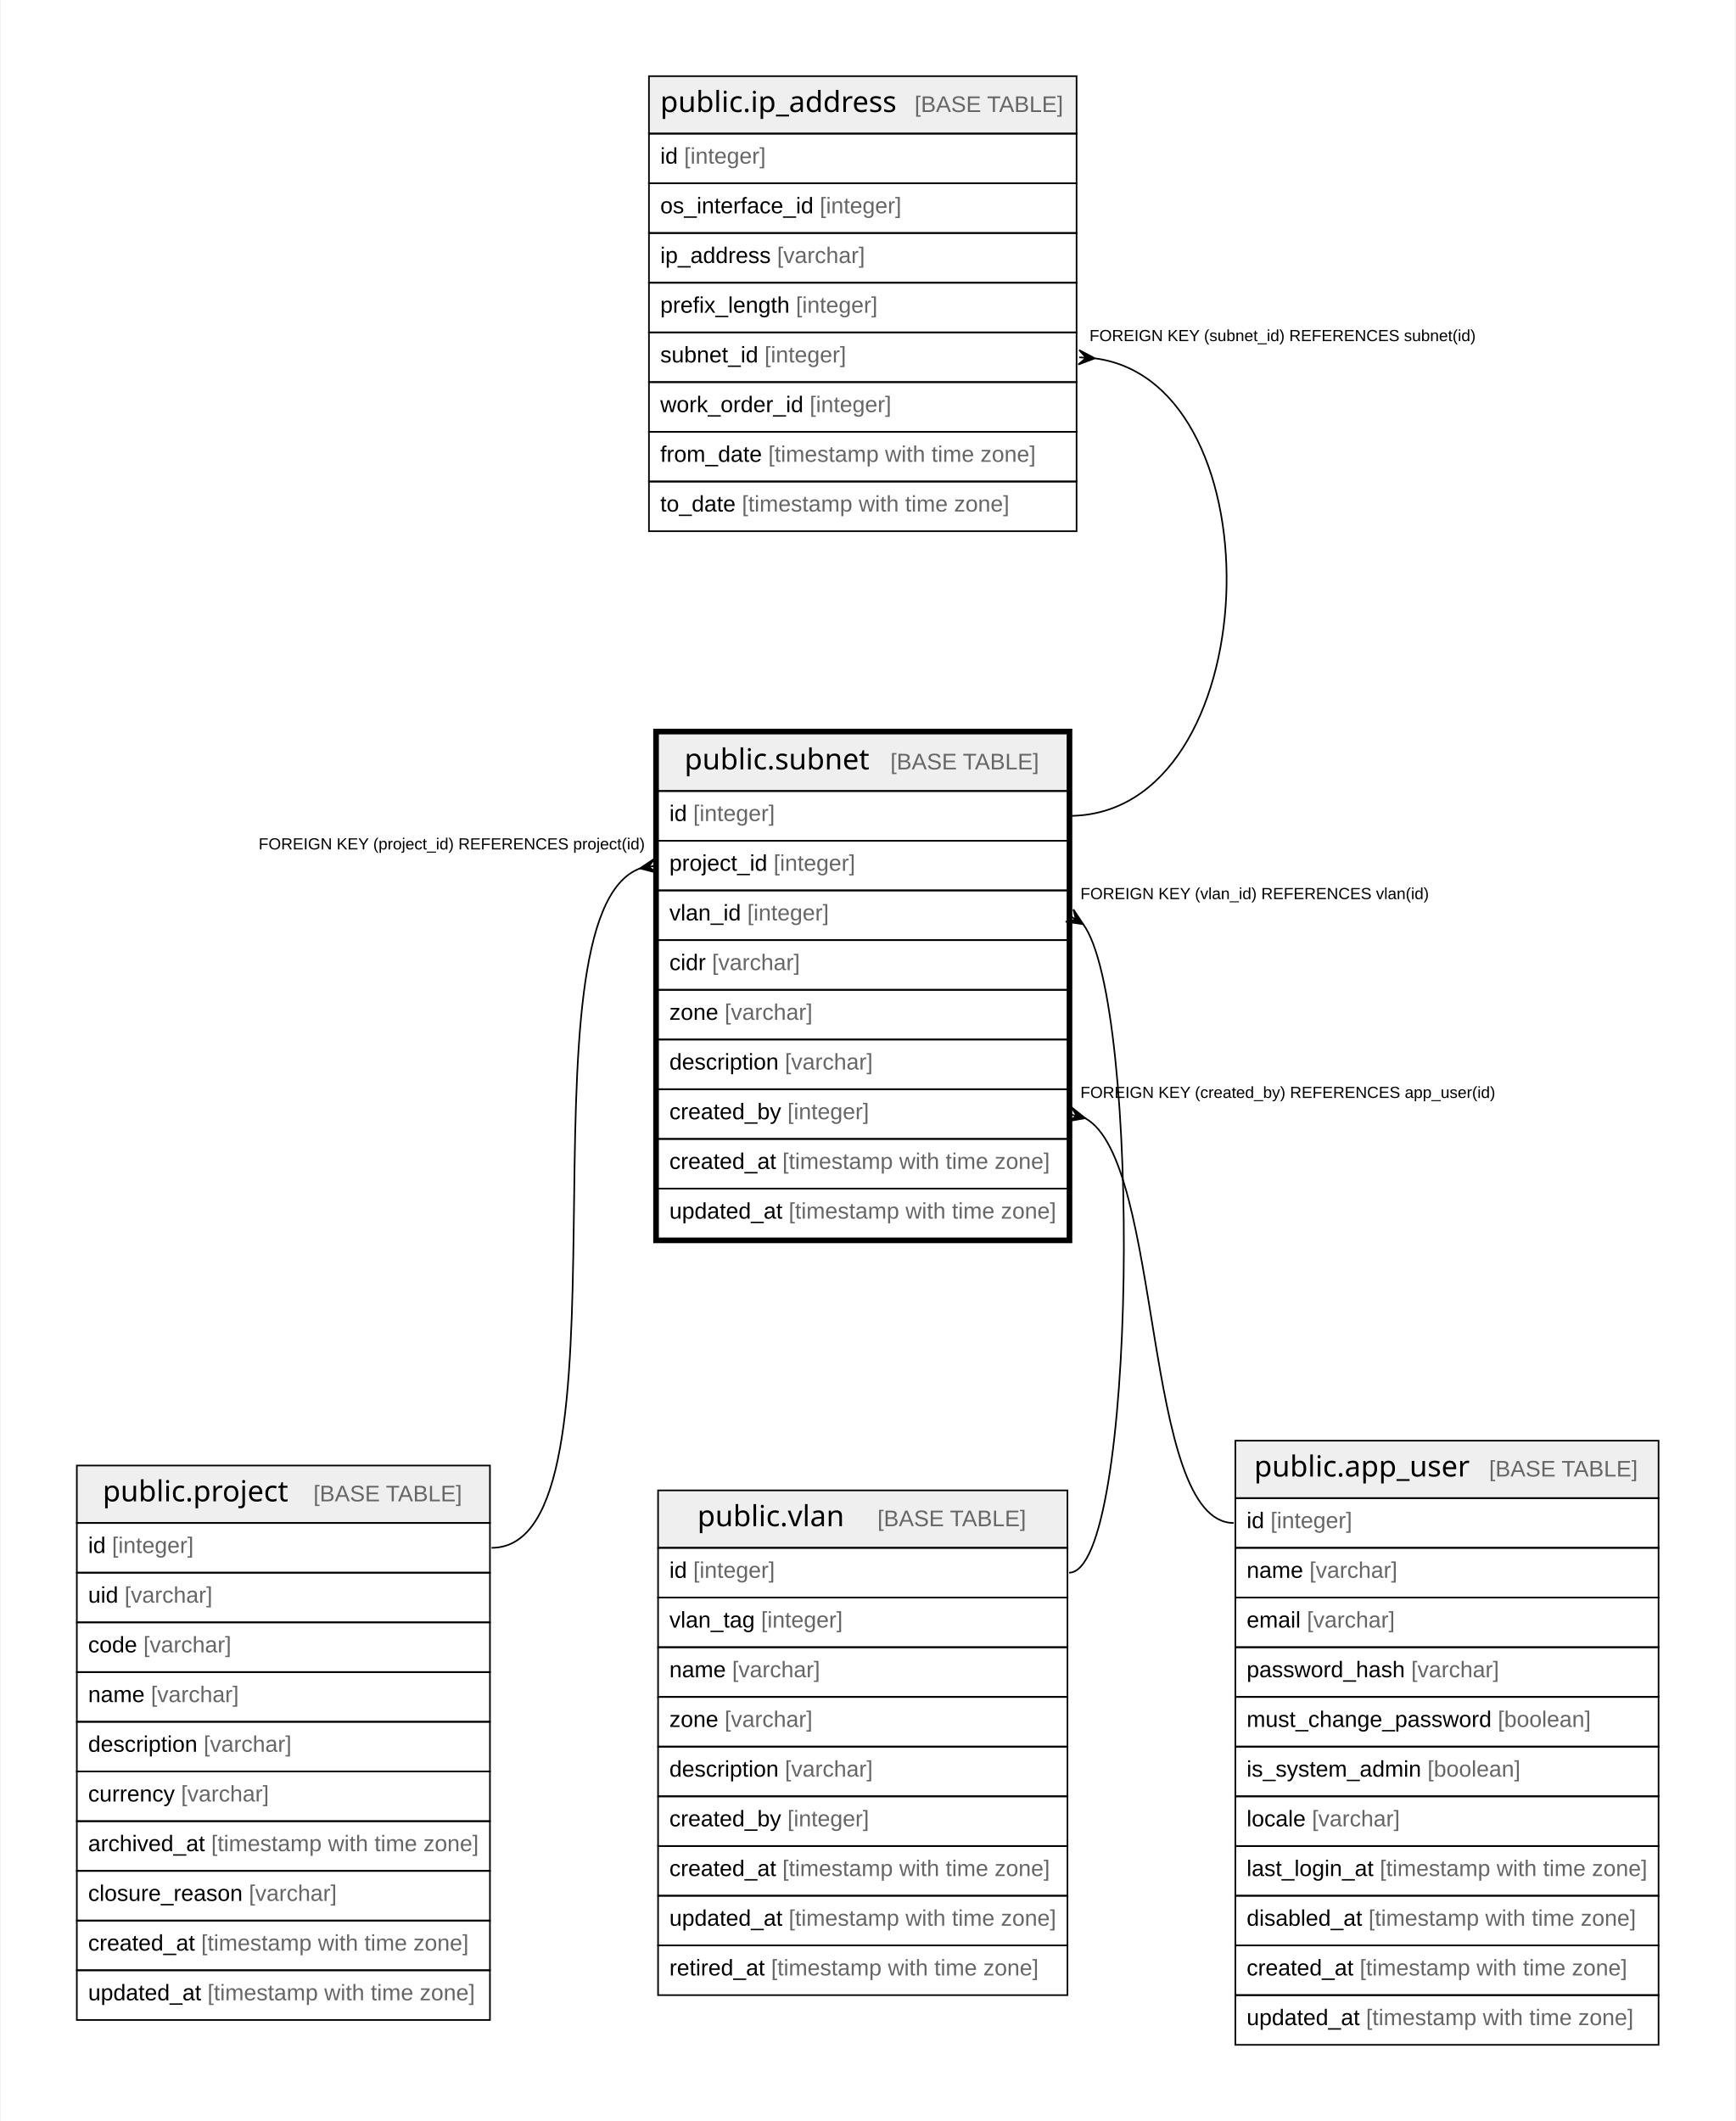
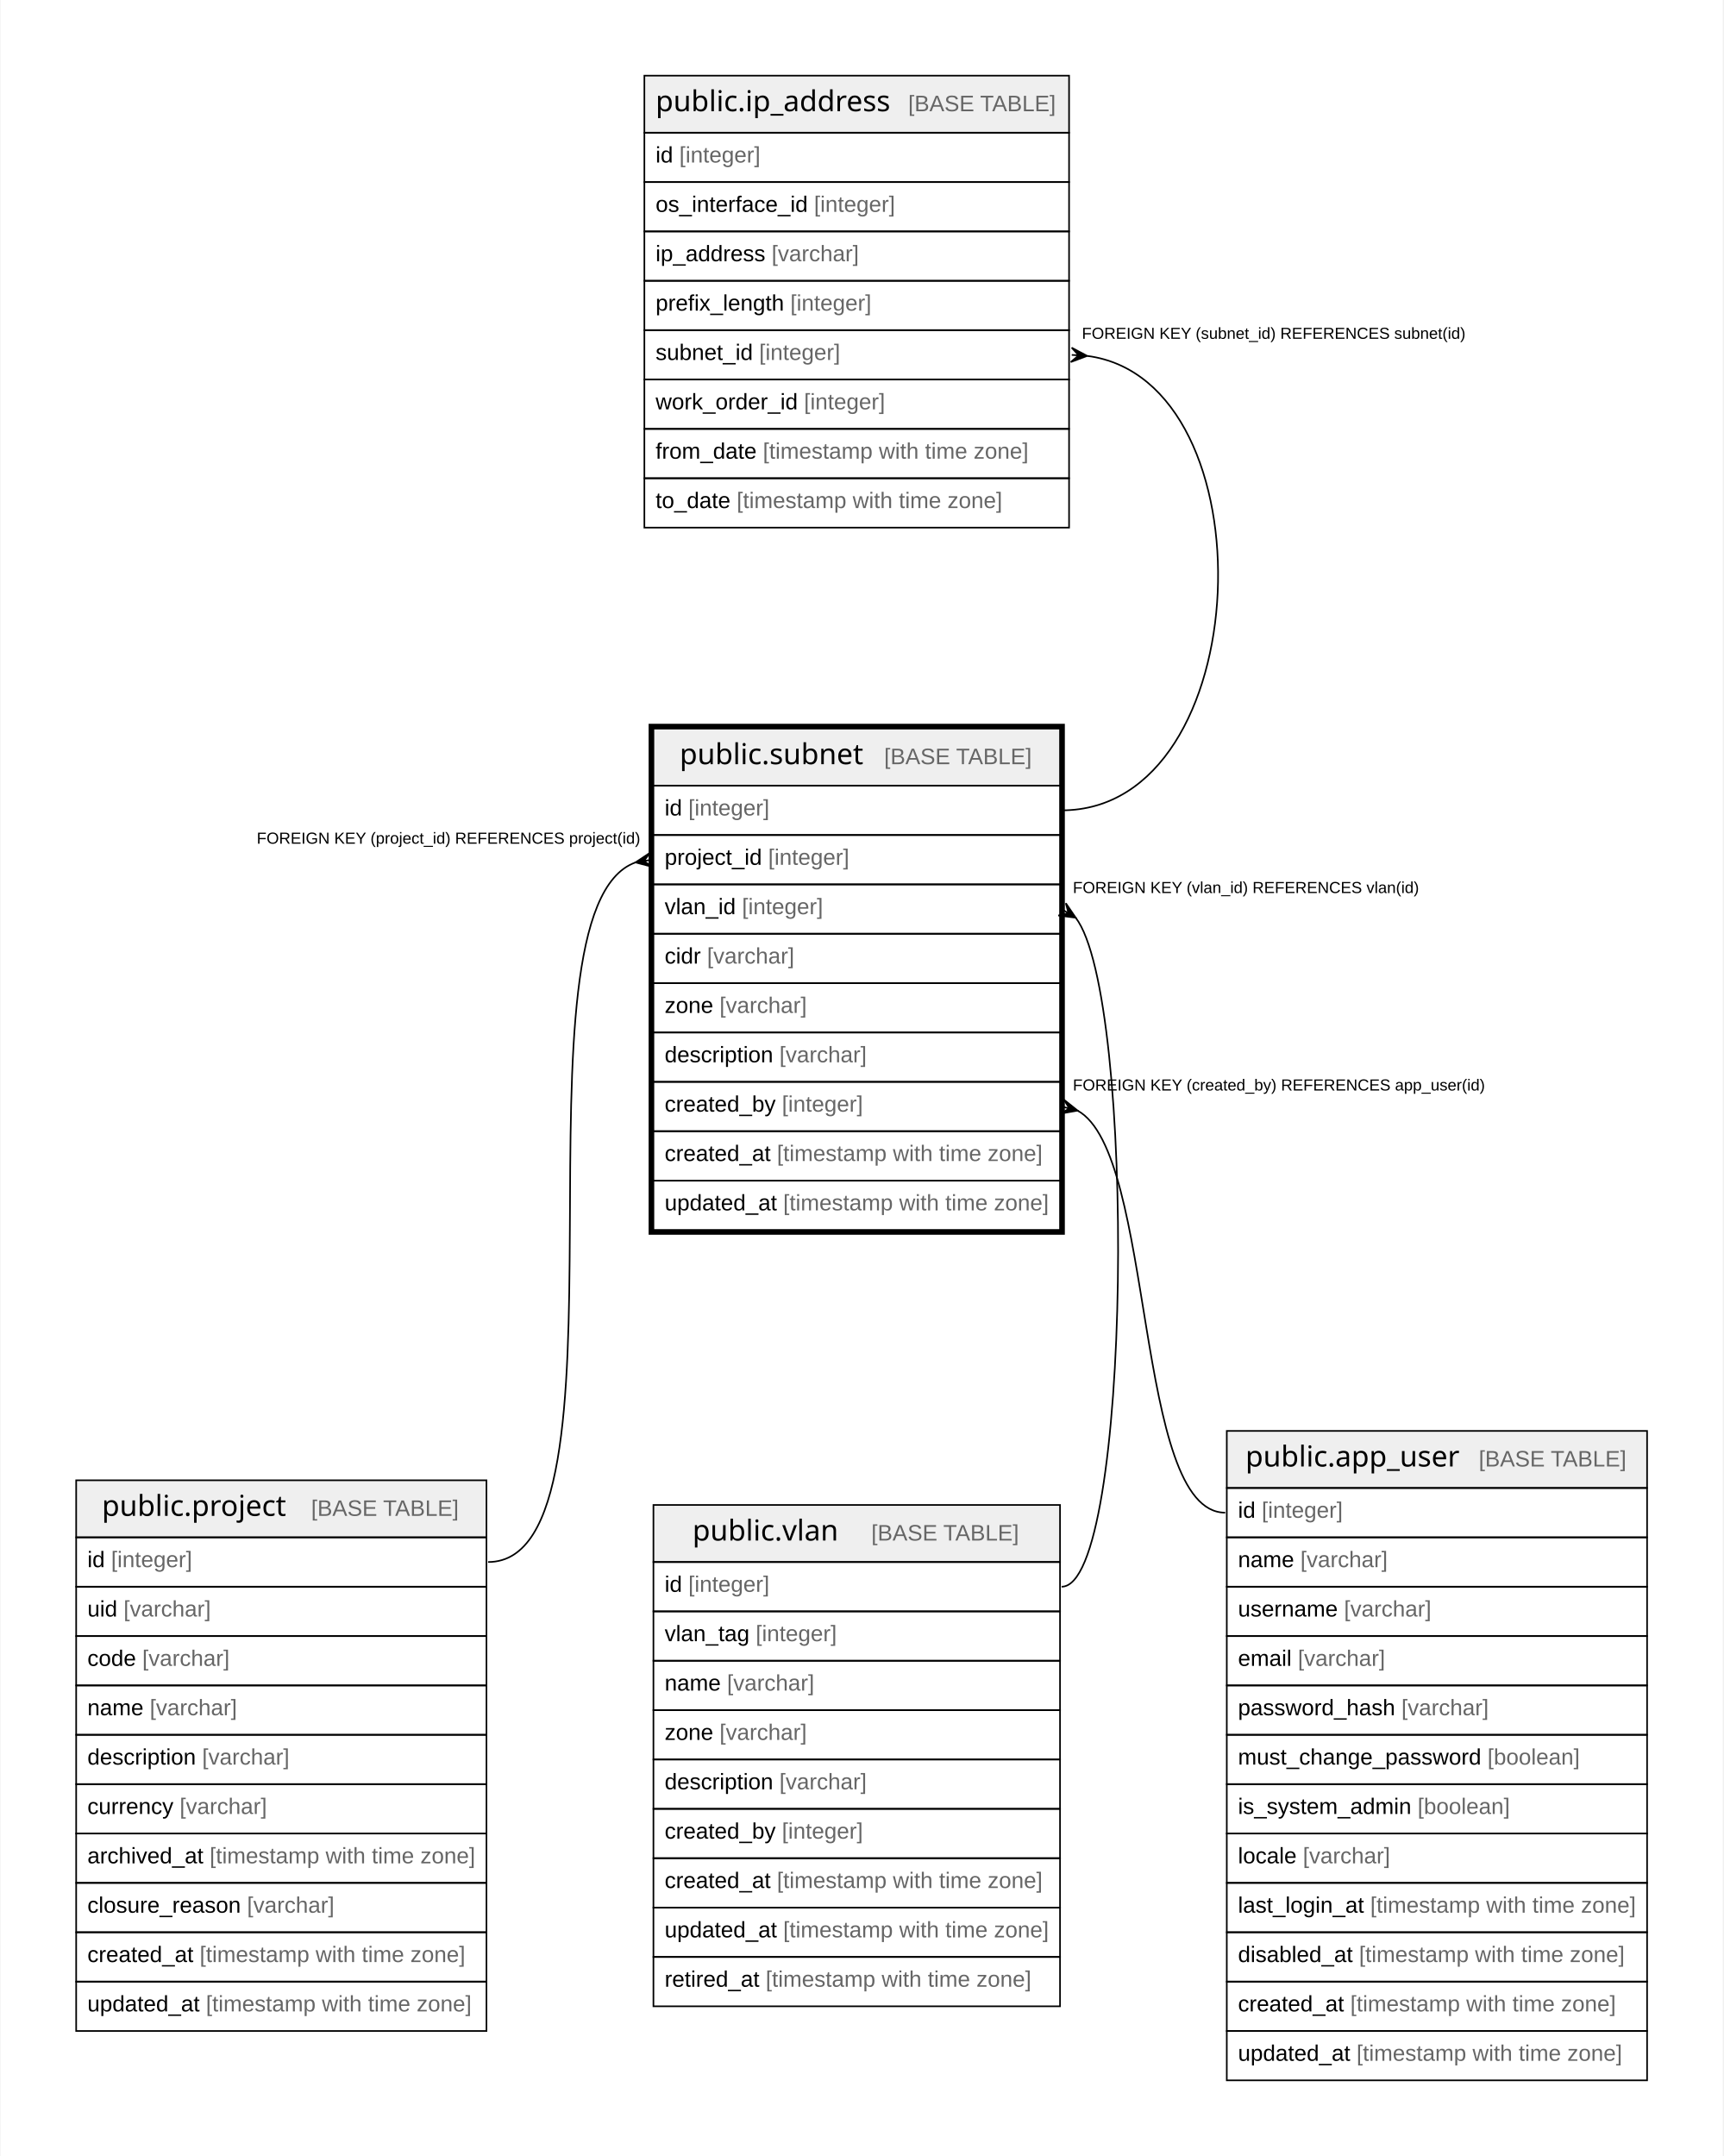
- <svg xmlns="http://www.w3.org/2000/svg" width="1075pt" height="1314pt" viewBox="0.00 0.00 1074.51 1314.40">
-   <g id="graph0" class="graph" transform="scale(1 1) rotate(0) translate(4 1310.4)">
-     <polygon fill="white" stroke="none" points="-4,4 -4,-1310.4 1070.51,-1310.4 1070.51,4 -4,4" />
+ <svg xmlns="http://www.w3.org/2000/svg" width="1075pt" height="1345pt" viewBox="0.00 0.00 1074.51 1345.20">
+   <g id="graph0" class="graph" transform="scale(1 1) rotate(0) translate(4 1341.2)">
+     <polygon fill="white" stroke="none" points="-4,4 -4,-1341.2 1070.51,-1341.2 1070.51,4 -4,4" />
    <g id="node1" class="node">
-       <polygon fill="#efefef" stroke="none" points="403.36,-820.2 403.36,-855.8 657.04,-855.8 657.04,-820.2 403.36,-820.2" />
-       <polygon fill="none" stroke="black" points="403.36,-820.2 403.36,-855.8 657.04,-855.8 657.04,-820.2 403.36,-820.2" />
-       <text text-anchor="start" x="419.71" y="-833.6" font-family="Arial Bold" font-size="18.00">public.subnet</text>
-       <text text-anchor="start" x="516.19" y="-833.6" font-family="Arial" font-size="14.00">    </text>
-       <text text-anchor="start" x="547.31" y="-833.6" font-family="Arial" font-size="14.00" fill="#666666">[BASE TABLE]</text>
+       <polygon fill="#efefef" stroke="none" points="403.36,-851 403.36,-886.6 657.04,-886.6 657.04,-851 403.36,-851" />
+       <polygon fill="none" stroke="black" points="403.36,-851 403.36,-886.6 657.04,-886.6 657.04,-851 403.36,-851" />
+       <text text-anchor="start" x="419.71" y="-864.4" font-family="Arial Bold" font-size="18.00">public.subnet</text>
+       <text text-anchor="start" x="516.19" y="-864.4" font-family="Arial" font-size="14.00">    </text>
+       <text text-anchor="start" x="547.31" y="-864.4" font-family="Arial" font-size="14.00" fill="#666666">[BASE TABLE]</text>
+       <polygon fill="none" stroke="black" points="403.36,-820.2 403.36,-851 657.04,-851 657.04,-820.2 403.36,-820.2" />
+       <text text-anchor="start" x="410.36" y="-832.4" font-family="Arial" font-size="14.00">id </text>
+       <text text-anchor="start" x="425.14" y="-832.4" font-family="Arial" font-size="14.00" fill="#666666">[integer]</text>
      <polygon fill="none" stroke="black" points="403.36,-789.4 403.36,-820.2 657.04,-820.2 657.04,-789.4 403.36,-789.4" />
-       <text text-anchor="start" x="410.36" y="-801.6" font-family="Arial" font-size="14.00">id </text>
-       <text text-anchor="start" x="425.14" y="-801.6" font-family="Arial" font-size="14.00" fill="#666666">[integer]</text>
+       <text text-anchor="start" x="410.36" y="-801.6" font-family="Arial" font-size="14.00">project_id </text>
+       <text text-anchor="start" x="474.95" y="-801.6" font-family="Arial" font-size="14.00" fill="#666666">[integer]</text>
      <polygon fill="none" stroke="black" points="403.36,-758.6 403.36,-789.4 657.04,-789.4 657.04,-758.6 403.36,-758.6" />
-       <text text-anchor="start" x="410.36" y="-770.8" font-family="Arial" font-size="14.00">project_id </text>
-       <text text-anchor="start" x="474.95" y="-770.8" font-family="Arial" font-size="14.00" fill="#666666">[integer]</text>
+       <text text-anchor="start" x="410.36" y="-770.8" font-family="Arial" font-size="14.00">vlan_id </text>
+       <text text-anchor="start" x="458.61" y="-770.8" font-family="Arial" font-size="14.00" fill="#666666">[integer]</text>
      <polygon fill="none" stroke="black" points="403.36,-727.8 403.36,-758.6 657.04,-758.6 657.04,-727.8 403.36,-727.8" />
-       <text text-anchor="start" x="410.36" y="-740" font-family="Arial" font-size="14.00">vlan_id </text>
-       <text text-anchor="start" x="458.61" y="-740" font-family="Arial" font-size="14.00" fill="#666666">[integer]</text>
+       <text text-anchor="start" x="410.36" y="-740" font-family="Arial" font-size="14.00">cidr </text>
+       <text text-anchor="start" x="436.8" y="-740" font-family="Arial" font-size="14.00" fill="#666666">[varchar]</text>
      <polygon fill="none" stroke="black" points="403.36,-697 403.36,-727.8 657.04,-727.8 657.04,-697 403.36,-697" />
-       <text text-anchor="start" x="410.36" y="-709.2" font-family="Arial" font-size="14.00">cidr </text>
-       <text text-anchor="start" x="436.8" y="-709.2" font-family="Arial" font-size="14.00" fill="#666666">[varchar]</text>
+       <text text-anchor="start" x="410.36" y="-709.2" font-family="Arial" font-size="14.00">zone </text>
+       <text text-anchor="start" x="444.6" y="-709.2" font-family="Arial" font-size="14.00" fill="#666666">[varchar]</text>
      <polygon fill="none" stroke="black" points="403.36,-666.2 403.36,-697 657.04,-697 657.04,-666.2 403.36,-666.2" />
-       <text text-anchor="start" x="410.36" y="-678.4" font-family="Arial" font-size="14.00">zone </text>
-       <text text-anchor="start" x="444.6" y="-678.4" font-family="Arial" font-size="14.00" fill="#666666">[varchar]</text>
+       <text text-anchor="start" x="410.36" y="-678.4" font-family="Arial" font-size="14.00">description </text>
+       <text text-anchor="start" x="481.95" y="-678.4" font-family="Arial" font-size="14.00" fill="#666666">[varchar]</text>
      <polygon fill="none" stroke="black" points="403.36,-635.4 403.36,-666.2 657.04,-666.2 657.04,-635.4 403.36,-635.4" />
-       <text text-anchor="start" x="410.36" y="-647.6" font-family="Arial" font-size="14.00">description </text>
-       <text text-anchor="start" x="481.95" y="-647.6" font-family="Arial" font-size="14.00" fill="#666666">[varchar]</text>
+       <text text-anchor="start" x="410.36" y="-647.6" font-family="Arial" font-size="14.00">created_by </text>
+       <text text-anchor="start" x="483.51" y="-647.6" font-family="Arial" font-size="14.00" fill="#666666">[integer]</text>
      <polygon fill="none" stroke="black" points="403.36,-604.6 403.36,-635.4 657.04,-635.4 657.04,-604.6 403.36,-604.6" />
-       <text text-anchor="start" x="410.36" y="-616.8" font-family="Arial" font-size="14.00">created_by </text>
-       <text text-anchor="start" x="483.51" y="-616.8" font-family="Arial" font-size="14.00" fill="#666666">[integer]</text>
+       <text text-anchor="start" x="410.36" y="-616.8" font-family="Arial" font-size="14.00">created_at </text>
+       <text text-anchor="start" x="480.4" y="-616.8" font-family="Arial" font-size="14.00" fill="#666666">[timestamp with time zone]</text>
      <polygon fill="none" stroke="black" points="403.36,-573.8 403.36,-604.6 657.04,-604.6 657.04,-573.8 403.36,-573.8" />
-       <text text-anchor="start" x="410.36" y="-586" font-family="Arial" font-size="14.00">created_at </text>
-       <text text-anchor="start" x="480.4" y="-586" font-family="Arial" font-size="14.00" fill="#666666">[timestamp with time zone]</text>
-       <polygon fill="none" stroke="black" points="403.36,-543 403.36,-573.8 657.04,-573.8 657.04,-543 403.36,-543" />
-       <text text-anchor="start" x="410.36" y="-555.2" font-family="Arial" font-size="14.00">updated_at </text>
-       <text text-anchor="start" x="484.31" y="-555.2" font-family="Arial" font-size="14.00" fill="#666666">[timestamp with time zone]</text>
-       <polygon fill="none" stroke="black" stroke-width="3" points="401.86,-541.5 401.86,-857.3 658.54,-857.3 658.54,-541.5 401.86,-541.5" />
+       <text text-anchor="start" x="410.36" y="-586" font-family="Arial" font-size="14.00">updated_at </text>
+       <text text-anchor="start" x="484.31" y="-586" font-family="Arial" font-size="14.00" fill="#666666">[timestamp with time zone]</text>
+       <polygon fill="none" stroke="black" stroke-width="3" points="401.86,-572.3 401.86,-888.1 658.54,-888.1 658.54,-572.3 401.86,-572.3" />
    </g>
    <g id="node3" class="node">
-       <polygon fill="#efefef" stroke="none" points="43.2,-366.6 43.2,-402.2 299.19,-402.2 299.19,-366.6 43.2,-366.6" />
-       <polygon fill="none" stroke="black" points="43.2,-366.6 43.2,-402.2 299.19,-402.2 299.19,-366.6 43.2,-366.6" />
-       <text text-anchor="start" x="59.22" y="-380" font-family="Arial Bold" font-size="18.00">public.project</text>
-       <text text-anchor="start" x="158.68" y="-380" font-family="Arial" font-size="14.00">    </text>
-       <text text-anchor="start" x="189.8" y="-380" font-family="Arial" font-size="14.00" fill="#666666">[BASE TABLE]</text>
-       <polygon fill="none" stroke="black" points="43.2,-335.8 43.2,-366.6 299.19,-366.6 299.19,-335.8 43.2,-335.8" />
-       <text text-anchor="start" x="50.2" y="-348" font-family="Arial" font-size="14.00">id </text>
-       <text text-anchor="start" x="64.99" y="-348" font-family="Arial" font-size="14.00" fill="#666666">[integer]</text>
-       <polygon fill="none" stroke="black" points="43.2,-305 43.2,-335.8 299.19,-335.8 299.19,-305 43.2,-305" />
-       <text text-anchor="start" x="50.2" y="-317.2" font-family="Arial" font-size="14.00">uid </text>
-       <text text-anchor="start" x="72.77" y="-317.2" font-family="Arial" font-size="14.00" fill="#666666">[varchar]</text>
-       <polygon fill="none" stroke="black" points="43.2,-274.2 43.2,-305 299.19,-305 299.19,-274.2 43.2,-274.2" />
-       <text text-anchor="start" x="50.2" y="-286.4" font-family="Arial" font-size="14.00">code </text>
-       <text text-anchor="start" x="84.45" y="-286.4" font-family="Arial" font-size="14.00" fill="#666666">[varchar]</text>
-       <polygon fill="none" stroke="black" points="43.2,-243.4 43.2,-274.2 299.19,-274.2 299.19,-243.4 43.2,-243.4" />
-       <text text-anchor="start" x="50.2" y="-255.6" font-family="Arial" font-size="14.00">name </text>
-       <text text-anchor="start" x="89.11" y="-255.6" font-family="Arial" font-size="14.00" fill="#666666">[varchar]</text>
-       <polygon fill="none" stroke="black" points="43.2,-212.6 43.2,-243.4 299.19,-243.4 299.19,-212.6 43.2,-212.6" />
-       <text text-anchor="start" x="50.2" y="-224.8" font-family="Arial" font-size="14.00">description </text>
-       <text text-anchor="start" x="121.79" y="-224.8" font-family="Arial" font-size="14.00" fill="#666666">[varchar]</text>
-       <polygon fill="none" stroke="black" points="43.2,-181.8 43.2,-212.6 299.19,-212.6 299.19,-181.8 43.2,-181.8" />
-       <text text-anchor="start" x="50.2" y="-194" font-family="Arial" font-size="14.00">currency </text>
-       <text text-anchor="start" x="107.77" y="-194" font-family="Arial" font-size="14.00" fill="#666666">[varchar]</text>
-       <polygon fill="none" stroke="black" points="43.2,-151 43.2,-181.8 299.19,-181.8 299.19,-151 43.2,-151" />
-       <text text-anchor="start" x="50.2" y="-163.2" font-family="Arial" font-size="14.00">archived_at </text>
-       <text text-anchor="start" x="126.47" y="-163.2" font-family="Arial" font-size="14.00" fill="#666666">[timestamp with time zone]</text>
-       <polygon fill="none" stroke="black" points="43.2,-120.2 43.2,-151 299.19,-151 299.19,-120.2 43.2,-120.2" />
-       <text text-anchor="start" x="50.2" y="-132.4" font-family="Arial" font-size="14.00">closure_reason </text>
-       <text text-anchor="start" x="149.81" y="-132.4" font-family="Arial" font-size="14.00" fill="#666666">[varchar]</text>
-       <polygon fill="none" stroke="black" points="43.2,-89.4 43.2,-120.2 299.19,-120.2 299.19,-89.4 43.2,-89.4" />
-       <text text-anchor="start" x="50.2" y="-101.6" font-family="Arial" font-size="14.00">created_at </text>
-       <text text-anchor="start" x="120.25" y="-101.6" font-family="Arial" font-size="14.00" fill="#666666">[timestamp with time zone]</text>
-       <polygon fill="none" stroke="black" points="43.2,-58.6 43.2,-89.4 299.19,-89.4 299.19,-58.6 43.2,-58.6" />
-       <text text-anchor="start" x="50.2" y="-70.8" font-family="Arial" font-size="14.00">updated_at </text>
-       <text text-anchor="start" x="124.16" y="-70.8" font-family="Arial" font-size="14.00" fill="#666666">[timestamp with time zone]</text>
+       <polygon fill="#efefef" stroke="none" points="43.2,-382 43.2,-417.6 299.19,-417.6 299.19,-382 43.2,-382" />
+       <polygon fill="none" stroke="black" points="43.2,-382 43.2,-417.6 299.19,-417.6 299.19,-382 43.2,-382" />
+       <text text-anchor="start" x="59.22" y="-395.4" font-family="Arial Bold" font-size="18.00">public.project</text>
+       <text text-anchor="start" x="158.68" y="-395.4" font-family="Arial" font-size="14.00">    </text>
+       <text text-anchor="start" x="189.8" y="-395.4" font-family="Arial" font-size="14.00" fill="#666666">[BASE TABLE]</text>
+       <polygon fill="none" stroke="black" points="43.2,-351.2 43.2,-382 299.19,-382 299.19,-351.2 43.2,-351.2" />
+       <text text-anchor="start" x="50.2" y="-363.4" font-family="Arial" font-size="14.00">id </text>
+       <text text-anchor="start" x="64.99" y="-363.4" font-family="Arial" font-size="14.00" fill="#666666">[integer]</text>
+       <polygon fill="none" stroke="black" points="43.2,-320.4 43.2,-351.2 299.19,-351.2 299.19,-320.4 43.2,-320.4" />
+       <text text-anchor="start" x="50.2" y="-332.6" font-family="Arial" font-size="14.00">uid </text>
+       <text text-anchor="start" x="72.77" y="-332.6" font-family="Arial" font-size="14.00" fill="#666666">[varchar]</text>
+       <polygon fill="none" stroke="black" points="43.2,-289.6 43.2,-320.4 299.19,-320.4 299.19,-289.6 43.2,-289.6" />
+       <text text-anchor="start" x="50.2" y="-301.8" font-family="Arial" font-size="14.00">code </text>
+       <text text-anchor="start" x="84.45" y="-301.8" font-family="Arial" font-size="14.00" fill="#666666">[varchar]</text>
+       <polygon fill="none" stroke="black" points="43.2,-258.8 43.2,-289.6 299.19,-289.6 299.19,-258.8 43.2,-258.8" />
+       <text text-anchor="start" x="50.2" y="-271" font-family="Arial" font-size="14.00">name </text>
+       <text text-anchor="start" x="89.11" y="-271" font-family="Arial" font-size="14.00" fill="#666666">[varchar]</text>
+       <polygon fill="none" stroke="black" points="43.2,-228 43.2,-258.8 299.19,-258.8 299.19,-228 43.2,-228" />
+       <text text-anchor="start" x="50.2" y="-240.2" font-family="Arial" font-size="14.00">description </text>
+       <text text-anchor="start" x="121.79" y="-240.2" font-family="Arial" font-size="14.00" fill="#666666">[varchar]</text>
+       <polygon fill="none" stroke="black" points="43.2,-197.2 43.2,-228 299.19,-228 299.19,-197.2 43.2,-197.2" />
+       <text text-anchor="start" x="50.2" y="-209.4" font-family="Arial" font-size="14.00">currency </text>
+       <text text-anchor="start" x="107.77" y="-209.4" font-family="Arial" font-size="14.00" fill="#666666">[varchar]</text>
+       <polygon fill="none" stroke="black" points="43.2,-166.4 43.2,-197.2 299.19,-197.2 299.19,-166.4 43.2,-166.4" />
+       <text text-anchor="start" x="50.2" y="-178.6" font-family="Arial" font-size="14.00">archived_at </text>
+       <text text-anchor="start" x="126.47" y="-178.6" font-family="Arial" font-size="14.00" fill="#666666">[timestamp with time zone]</text>
+       <polygon fill="none" stroke="black" points="43.2,-135.6 43.2,-166.4 299.19,-166.4 299.19,-135.6 43.2,-135.6" />
+       <text text-anchor="start" x="50.2" y="-147.8" font-family="Arial" font-size="14.00">closure_reason </text>
+       <text text-anchor="start" x="149.81" y="-147.8" font-family="Arial" font-size="14.00" fill="#666666">[varchar]</text>
+       <polygon fill="none" stroke="black" points="43.2,-104.8 43.2,-135.6 299.19,-135.6 299.19,-104.8 43.2,-104.8" />
+       <text text-anchor="start" x="50.2" y="-117" font-family="Arial" font-size="14.00">created_at </text>
+       <text text-anchor="start" x="120.25" y="-117" font-family="Arial" font-size="14.00" fill="#666666">[timestamp with time zone]</text>
+       <polygon fill="none" stroke="black" points="43.2,-74 43.2,-104.8 299.19,-104.8 299.19,-74 43.2,-74" />
+       <text text-anchor="start" x="50.2" y="-86.2" font-family="Arial" font-size="14.00">updated_at </text>
+       <text text-anchor="start" x="124.16" y="-86.2" font-family="Arial" font-size="14.00" fill="#666666">[timestamp with time zone]</text>
    </g>
    <g id="edge2" class="edge">
-       <path fill="none" stroke="black" d="M392.35,-772.3C312.2,-743.2 393.26,-351.2 300.19,-351.2" />
-       <polygon fill="black" stroke="black" points="392.17,-772.27 401.27,-778.38 397.43,-773.16 401.7,-773.89 401.7,-773.89 401.7,-773.89 397.43,-773.16 402.78,-769.51 392.17,-772.27" />
-       <text text-anchor="start" x="155.85" y="-784" font-family="Arial" font-size="10.00">FOREIGN KEY (project_id) REFERENCES project(id)</text>
+       <path fill="none" stroke="black" d="M392.27,-803.13C309.18,-773.71 396.57,-366.6 300.19,-366.6" />
+       <polygon fill="black" stroke="black" points="392.16,-803.11 401.29,-809.18 397.42,-803.98 401.7,-804.69 401.7,-804.69 401.7,-804.69 397.42,-803.98 402.76,-800.31 392.16,-803.11" />
+       <text text-anchor="start" x="155.85" y="-814.8" font-family="Arial" font-size="10.00">FOREIGN KEY (project_id) REFERENCES project(id)</text>
    </g>
    <g id="node4" class="node">
-       <polygon fill="#efefef" stroke="none" points="403.36,-351.2 403.36,-386.8 657.04,-386.8 657.04,-351.2 403.36,-351.2" />
-       <polygon fill="none" stroke="black" points="403.36,-351.2 403.36,-386.8 657.04,-386.8 657.04,-351.2 403.36,-351.2" />
-       <text text-anchor="start" x="427.71" y="-364.6" font-family="Arial Bold" font-size="18.00">public.vlan</text>
-       <text text-anchor="start" x="508.19" y="-364.6" font-family="Arial" font-size="14.00">    </text>
-       <text text-anchor="start" x="539.31" y="-364.6" font-family="Arial" font-size="14.00" fill="#666666">[BASE TABLE]</text>
-       <polygon fill="none" stroke="black" points="403.36,-320.4 403.36,-351.2 657.04,-351.2 657.04,-320.4 403.36,-320.4" />
-       <text text-anchor="start" x="410.36" y="-332.6" font-family="Arial" font-size="14.00">id </text>
-       <text text-anchor="start" x="425.14" y="-332.6" font-family="Arial" font-size="14.00" fill="#666666">[integer]</text>
-       <polygon fill="none" stroke="black" points="403.36,-289.6 403.36,-320.4 657.04,-320.4 657.04,-289.6 403.36,-289.6" />
-       <text text-anchor="start" x="410.36" y="-301.8" font-family="Arial" font-size="14.00">vlan_tag </text>
-       <text text-anchor="start" x="467.18" y="-301.8" font-family="Arial" font-size="14.00" fill="#666666">[integer]</text>
-       <polygon fill="none" stroke="black" points="403.36,-258.8 403.36,-289.6 657.04,-289.6 657.04,-258.8 403.36,-258.8" />
-       <text text-anchor="start" x="410.36" y="-271" font-family="Arial" font-size="14.00">name </text>
-       <text text-anchor="start" x="449.27" y="-271" font-family="Arial" font-size="14.00" fill="#666666">[varchar]</text>
-       <polygon fill="none" stroke="black" points="403.36,-228 403.36,-258.8 657.04,-258.8 657.04,-228 403.36,-228" />
-       <text text-anchor="start" x="410.36" y="-240.2" font-family="Arial" font-size="14.00">zone </text>
-       <text text-anchor="start" x="444.6" y="-240.2" font-family="Arial" font-size="14.00" fill="#666666">[varchar]</text>
-       <polygon fill="none" stroke="black" points="403.36,-197.2 403.36,-228 657.04,-228 657.04,-197.2 403.36,-197.2" />
-       <text text-anchor="start" x="410.36" y="-209.4" font-family="Arial" font-size="14.00">description </text>
-       <text text-anchor="start" x="481.95" y="-209.4" font-family="Arial" font-size="14.00" fill="#666666">[varchar]</text>
-       <polygon fill="none" stroke="black" points="403.36,-166.4 403.36,-197.2 657.04,-197.2 657.04,-166.4 403.36,-166.4" />
-       <text text-anchor="start" x="410.36" y="-178.6" font-family="Arial" font-size="14.00">created_by </text>
-       <text text-anchor="start" x="483.51" y="-178.6" font-family="Arial" font-size="14.00" fill="#666666">[integer]</text>
-       <polygon fill="none" stroke="black" points="403.36,-135.6 403.36,-166.4 657.04,-166.4 657.04,-135.6 403.36,-135.6" />
-       <text text-anchor="start" x="410.36" y="-147.8" font-family="Arial" font-size="14.00">created_at </text>
-       <text text-anchor="start" x="480.4" y="-147.8" font-family="Arial" font-size="14.00" fill="#666666">[timestamp with time zone]</text>
-       <polygon fill="none" stroke="black" points="403.36,-104.8 403.36,-135.6 657.04,-135.6 657.04,-104.8 403.36,-104.8" />
-       <text text-anchor="start" x="410.36" y="-117" font-family="Arial" font-size="14.00">updated_at </text>
-       <text text-anchor="start" x="484.31" y="-117" font-family="Arial" font-size="14.00" fill="#666666">[timestamp with time zone]</text>
-       <polygon fill="none" stroke="black" points="403.36,-74 403.36,-104.8 657.04,-104.8 657.04,-74 403.36,-74" />
-       <text text-anchor="start" x="410.36" y="-86.2" font-family="Arial" font-size="14.00">retired_at </text>
-       <text text-anchor="start" x="473.39" y="-86.2" font-family="Arial" font-size="14.00" fill="#666666">[timestamp with time zone]</text>
+       <polygon fill="#efefef" stroke="none" points="403.36,-366.6 403.36,-402.2 657.04,-402.2 657.04,-366.6 403.36,-366.6" />
+       <polygon fill="none" stroke="black" points="403.36,-366.6 403.36,-402.2 657.04,-402.2 657.04,-366.6 403.36,-366.6" />
+       <text text-anchor="start" x="427.71" y="-380" font-family="Arial Bold" font-size="18.00">public.vlan</text>
+       <text text-anchor="start" x="508.19" y="-380" font-family="Arial" font-size="14.00">    </text>
+       <text text-anchor="start" x="539.31" y="-380" font-family="Arial" font-size="14.00" fill="#666666">[BASE TABLE]</text>
+       <polygon fill="none" stroke="black" points="403.36,-335.8 403.36,-366.6 657.04,-366.6 657.04,-335.8 403.36,-335.8" />
+       <text text-anchor="start" x="410.36" y="-348" font-family="Arial" font-size="14.00">id </text>
+       <text text-anchor="start" x="425.14" y="-348" font-family="Arial" font-size="14.00" fill="#666666">[integer]</text>
+       <polygon fill="none" stroke="black" points="403.36,-305 403.36,-335.8 657.04,-335.8 657.04,-305 403.36,-305" />
+       <text text-anchor="start" x="410.36" y="-317.2" font-family="Arial" font-size="14.00">vlan_tag </text>
+       <text text-anchor="start" x="467.18" y="-317.2" font-family="Arial" font-size="14.00" fill="#666666">[integer]</text>
+       <polygon fill="none" stroke="black" points="403.36,-274.2 403.36,-305 657.04,-305 657.04,-274.2 403.36,-274.2" />
+       <text text-anchor="start" x="410.36" y="-286.4" font-family="Arial" font-size="14.00">name </text>
+       <text text-anchor="start" x="449.27" y="-286.4" font-family="Arial" font-size="14.00" fill="#666666">[varchar]</text>
+       <polygon fill="none" stroke="black" points="403.36,-243.4 403.36,-274.2 657.04,-274.2 657.04,-243.4 403.36,-243.4" />
+       <text text-anchor="start" x="410.36" y="-255.6" font-family="Arial" font-size="14.00">zone </text>
+       <text text-anchor="start" x="444.6" y="-255.6" font-family="Arial" font-size="14.00" fill="#666666">[varchar]</text>
+       <polygon fill="none" stroke="black" points="403.36,-212.6 403.36,-243.4 657.04,-243.4 657.04,-212.6 403.36,-212.6" />
+       <text text-anchor="start" x="410.36" y="-224.8" font-family="Arial" font-size="14.00">description </text>
+       <text text-anchor="start" x="481.95" y="-224.8" font-family="Arial" font-size="14.00" fill="#666666">[varchar]</text>
+       <polygon fill="none" stroke="black" points="403.36,-181.8 403.36,-212.6 657.04,-212.6 657.04,-181.8 403.36,-181.8" />
+       <text text-anchor="start" x="410.36" y="-194" font-family="Arial" font-size="14.00">created_by </text>
+       <text text-anchor="start" x="483.51" y="-194" font-family="Arial" font-size="14.00" fill="#666666">[integer]</text>
+       <polygon fill="none" stroke="black" points="403.36,-151 403.36,-181.8 657.04,-181.8 657.04,-151 403.36,-151" />
+       <text text-anchor="start" x="410.36" y="-163.2" font-family="Arial" font-size="14.00">created_at </text>
+       <text text-anchor="start" x="480.4" y="-163.2" font-family="Arial" font-size="14.00" fill="#666666">[timestamp with time zone]</text>
+       <polygon fill="none" stroke="black" points="403.36,-120.2 403.36,-151 657.04,-151 657.04,-120.2 403.36,-120.2" />
+       <text text-anchor="start" x="410.36" y="-132.4" font-family="Arial" font-size="14.00">updated_at </text>
+       <text text-anchor="start" x="484.31" y="-132.4" font-family="Arial" font-size="14.00" fill="#666666">[timestamp with time zone]</text>
+       <polygon fill="none" stroke="black" points="403.36,-89.4 403.36,-120.2 657.04,-120.2 657.04,-89.4 403.36,-89.4" />
+       <text text-anchor="start" x="410.36" y="-101.6" font-family="Arial" font-size="14.00">retired_at </text>
+       <text text-anchor="start" x="473.39" y="-101.6" font-family="Arial" font-size="14.00" fill="#666666">[timestamp with time zone]</text>
    </g>
    <g id="edge3" class="edge">
-       <path fill="none" stroke="black" d="M666.69,-737.75C703.09,-689.4 700.21,-335.8 658.04,-335.8" />
-       <polygon fill="black" stroke="black" points="666.78,-737.69 655.92,-739.21 662.27,-740.53 658.6,-742.84 658.6,-742.84 658.6,-742.84 662.27,-740.53 660.72,-746.83 666.78,-737.69" />
-       <text text-anchor="start" x="665.04" y="-753.2" font-family="Arial" font-size="10.00">FOREIGN KEY (vlan_id) REFERENCES vlan(id)</text>
+       <path fill="none" stroke="black" d="M666.77,-768.65C704.81,-719.71 701.9,-351.2 658.04,-351.2" />
+       <polygon fill="black" stroke="black" points="666.85,-768.61 655.97,-769.99 662.3,-771.39 658.61,-773.65 658.61,-773.65 658.61,-773.65 662.3,-771.39 660.67,-777.66 666.85,-768.61" />
+       <text text-anchor="start" x="665.04" y="-784" font-family="Arial" font-size="10.00">FOREIGN KEY (vlan_id) REFERENCES vlan(id)</text>
    </g>
    <g id="node5" class="node">
-       <polygon fill="#efefef" stroke="none" points="761.08,-382 761.08,-417.6 1023.31,-417.6 1023.31,-382 761.08,-382" />
-       <polygon fill="none" stroke="black" points="761.08,-382 761.08,-417.6 1023.31,-417.6 1023.31,-382 761.08,-382" />
-       <text text-anchor="start" x="772.72" y="-395.4" font-family="Arial Bold" font-size="18.00">public.app_user</text>
-       <text text-anchor="start" x="887.19" y="-395.4" font-family="Arial" font-size="14.00">    </text>
-       <text text-anchor="start" x="918.3" y="-395.4" font-family="Arial" font-size="14.00" fill="#666666">[BASE TABLE]</text>
+       <polygon fill="#efefef" stroke="none" points="761.08,-412.8 761.08,-448.4 1023.31,-448.4 1023.31,-412.8 761.08,-412.8" />
+       <polygon fill="none" stroke="black" points="761.08,-412.8 761.08,-448.4 1023.31,-448.4 1023.31,-412.8 761.08,-412.8" />
+       <text text-anchor="start" x="772.72" y="-426.2" font-family="Arial Bold" font-size="18.00">public.app_user</text>
+       <text text-anchor="start" x="887.19" y="-426.2" font-family="Arial" font-size="14.00">    </text>
+       <text text-anchor="start" x="918.3" y="-426.2" font-family="Arial" font-size="14.00" fill="#666666">[BASE TABLE]</text>
+       <polygon fill="none" stroke="black" points="761.08,-382 761.08,-412.8 1023.31,-412.8 1023.31,-382 761.08,-382" />
+       <text text-anchor="start" x="768.08" y="-394.2" font-family="Arial" font-size="14.00">id </text>
+       <text text-anchor="start" x="782.87" y="-394.2" font-family="Arial" font-size="14.00" fill="#666666">[integer]</text>
      <polygon fill="none" stroke="black" points="761.08,-351.2 761.08,-382 1023.31,-382 1023.31,-351.2 761.08,-351.2" />
-       <text text-anchor="start" x="768.08" y="-363.4" font-family="Arial" font-size="14.00">id </text>
-       <text text-anchor="start" x="782.87" y="-363.4" font-family="Arial" font-size="14.00" fill="#666666">[integer]</text>
+       <text text-anchor="start" x="768.08" y="-363.4" font-family="Arial" font-size="14.00">name </text>
+       <text text-anchor="start" x="806.99" y="-363.4" font-family="Arial" font-size="14.00" fill="#666666">[varchar]</text>
      <polygon fill="none" stroke="black" points="761.08,-320.4 761.08,-351.2 1023.31,-351.2 1023.31,-320.4 761.08,-320.4" />
-       <text text-anchor="start" x="768.08" y="-332.6" font-family="Arial" font-size="14.00">name </text>
-       <text text-anchor="start" x="806.99" y="-332.6" font-family="Arial" font-size="14.00" fill="#666666">[varchar]</text>
+       <text text-anchor="start" x="768.08" y="-332.6" font-family="Arial" font-size="14.00">username </text>
+       <text text-anchor="start" x="834.23" y="-332.6" font-family="Arial" font-size="14.00" fill="#666666">[varchar]</text>
      <polygon fill="none" stroke="black" points="761.08,-289.6 761.08,-320.4 1023.31,-320.4 1023.31,-289.6 761.08,-289.6" />
      <text text-anchor="start" x="768.08" y="-301.8" font-family="Arial" font-size="14.00">email </text>
      <text text-anchor="start" x="805.43" y="-301.8" font-family="Arial" font-size="14.00" fill="#666666">[varchar]</text>
      <polygon fill="none" stroke="black" points="761.08,-258.8 761.08,-289.6 1023.31,-289.6 1023.31,-258.8 761.08,-258.8" />
      <text text-anchor="start" x="768.08" y="-271" font-family="Arial" font-size="14.00">password_hash </text>
      <text text-anchor="start" x="870.03" y="-271" font-family="Arial" font-size="14.00" fill="#666666">[varchar]</text>
      <polygon fill="none" stroke="black" points="761.08,-228 761.08,-258.8 1023.31,-258.8 1023.31,-228 761.08,-228" />
      <text text-anchor="start" x="768.08" y="-240.2" font-family="Arial" font-size="14.00">must_change_password </text>
      <text text-anchor="start" x="923.73" y="-240.2" font-family="Arial" font-size="14.00" fill="#666666">[boolean]</text>
      <polygon fill="none" stroke="black" points="761.08,-197.2 761.08,-228 1023.31,-228 1023.31,-197.2 761.08,-197.2" />
      <text text-anchor="start" x="768.08" y="-209.4" font-family="Arial" font-size="14.00">is_system_admin </text>
      <text text-anchor="start" x="880.12" y="-209.4" font-family="Arial" font-size="14.00" fill="#666666">[boolean]</text>
      <polygon fill="none" stroke="black" points="761.08,-166.4 761.08,-197.2 1023.31,-197.2 1023.31,-166.4 761.08,-166.4" />
      <text text-anchor="start" x="768.08" y="-178.6" font-family="Arial" font-size="14.00">locale </text>
      <text text-anchor="start" x="808.55" y="-178.6" font-family="Arial" font-size="14.00" fill="#666666">[varchar]</text>
      <polygon fill="none" stroke="black" points="761.08,-135.6 761.08,-166.4 1023.31,-166.4 1023.31,-135.6 761.08,-135.6" />
      <text text-anchor="start" x="768.08" y="-147.8" font-family="Arial" font-size="14.00">last_login_at </text>
      <text text-anchor="start" x="850.59" y="-147.8" font-family="Arial" font-size="14.00" fill="#666666">[timestamp with time zone]</text>
      <polygon fill="none" stroke="black" points="761.08,-104.8 761.08,-135.6 1023.31,-135.6 1023.31,-104.8 761.08,-104.8" />
      <text text-anchor="start" x="768.08" y="-117" font-family="Arial" font-size="14.00">disabled_at </text>
      <text text-anchor="start" x="843.59" y="-117" font-family="Arial" font-size="14.00" fill="#666666">[timestamp with time zone]</text>
      <polygon fill="none" stroke="black" points="761.08,-74 761.08,-104.8 1023.31,-104.8 1023.31,-74 761.08,-74" />
      <text text-anchor="start" x="768.08" y="-86.2" font-family="Arial" font-size="14.00">created_at </text>
      <text text-anchor="start" x="838.13" y="-86.2" font-family="Arial" font-size="14.00" fill="#666666">[timestamp with time zone]</text>
      <polygon fill="none" stroke="black" points="761.08,-43.2 761.08,-74 1023.31,-74 1023.31,-43.2 761.08,-43.2" />
      <text text-anchor="start" x="768.08" y="-55.4" font-family="Arial" font-size="14.00">updated_at </text>
      <text text-anchor="start" x="842.04" y="-55.4" font-family="Arial" font-size="14.00" fill="#666666">[timestamp with time zone]</text>
    </g>
    <g id="edge4" class="edge">
-       <path fill="none" stroke="black" d="M667.92,-617.49C716.75,-591.17 702.93,-366.6 760.08,-366.6" />
-       <polygon fill="black" stroke="black" points="668.05,-617.46 657.25,-615.56 662.88,-618.77 658.69,-619.84 658.69,-619.84 658.69,-619.84 662.88,-618.77 659.47,-624.28 668.05,-617.46" />
-       <text text-anchor="start" x="665.04" y="-630" font-family="Arial" font-size="10.00">FOREIGN KEY (created_by) REFERENCES app_user(id)</text>
+       <path fill="none" stroke="black" d="M667.92,-648.29C716.75,-621.97 702.93,-397.4 760.08,-397.4" />
+       <polygon fill="black" stroke="black" points="668.05,-648.26 657.25,-646.36 662.88,-649.57 658.69,-650.64 658.69,-650.64 658.69,-650.64 662.88,-649.57 659.47,-655.08 668.05,-648.26" />
+       <text text-anchor="start" x="665.04" y="-660.8" font-family="Arial" font-size="10.00">FOREIGN KEY (created_by) REFERENCES app_user(id)</text>
    </g>
    <g id="node2" class="node">
-       <polygon fill="#efefef" stroke="none" points="397.71,-1227.6 397.71,-1263.2 662.68,-1263.2 662.68,-1227.6 397.71,-1227.6" />
-       <polygon fill="none" stroke="black" points="397.71,-1227.6 397.71,-1263.2 662.68,-1263.2 662.68,-1227.6 397.71,-1227.6" />
-       <text text-anchor="start" x="404.71" y="-1241" font-family="Arial Bold" font-size="18.00">public.ip_address</text>
-       <text text-anchor="start" x="531.19" y="-1241" font-family="Arial" font-size="14.00">    </text>
-       <text text-anchor="start" x="562.31" y="-1241" font-family="Arial" font-size="14.00" fill="#666666">[BASE TABLE]</text>
+       <polygon fill="#efefef" stroke="none" points="397.71,-1258.4 397.71,-1294 662.68,-1294 662.68,-1258.4 397.71,-1258.4" />
+       <polygon fill="none" stroke="black" points="397.71,-1258.4 397.71,-1294 662.68,-1294 662.68,-1258.4 397.71,-1258.4" />
+       <text text-anchor="start" x="404.71" y="-1271.8" font-family="Arial Bold" font-size="18.00">public.ip_address</text>
+       <text text-anchor="start" x="531.19" y="-1271.8" font-family="Arial" font-size="14.00">    </text>
+       <text text-anchor="start" x="562.31" y="-1271.8" font-family="Arial" font-size="14.00" fill="#666666">[BASE TABLE]</text>
+       <polygon fill="none" stroke="black" points="397.71,-1227.6 397.71,-1258.4 662.68,-1258.4 662.68,-1227.6 397.71,-1227.6" />
+       <text text-anchor="start" x="404.71" y="-1239.8" font-family="Arial" font-size="14.00">id </text>
+       <text text-anchor="start" x="419.5" y="-1239.8" font-family="Arial" font-size="14.00" fill="#666666">[integer]</text>
      <polygon fill="none" stroke="black" points="397.71,-1196.8 397.71,-1227.6 662.68,-1227.6 662.68,-1196.8 397.71,-1196.8" />
-       <text text-anchor="start" x="404.71" y="-1209" font-family="Arial" font-size="14.00">id </text>
-       <text text-anchor="start" x="419.5" y="-1209" font-family="Arial" font-size="14.00" fill="#666666">[integer]</text>
+       <text text-anchor="start" x="404.71" y="-1209" font-family="Arial" font-size="14.00">os_interface_id </text>
+       <text text-anchor="start" x="503.55" y="-1209" font-family="Arial" font-size="14.00" fill="#666666">[integer]</text>
      <polygon fill="none" stroke="black" points="397.71,-1166 397.71,-1196.8 662.68,-1196.8 662.68,-1166 397.71,-1166" />
-       <text text-anchor="start" x="404.71" y="-1178.2" font-family="Arial" font-size="14.00">os_interface_id </text>
-       <text text-anchor="start" x="503.55" y="-1178.2" font-family="Arial" font-size="14.00" fill="#666666">[integer]</text>
+       <text text-anchor="start" x="404.71" y="-1178.2" font-family="Arial" font-size="14.00">ip_address </text>
+       <text text-anchor="start" x="477.09" y="-1178.2" font-family="Arial" font-size="14.00" fill="#666666">[varchar]</text>
      <polygon fill="none" stroke="black" points="397.71,-1135.2 397.71,-1166 662.68,-1166 662.68,-1135.2 397.71,-1135.2" />
-       <text text-anchor="start" x="404.71" y="-1147.4" font-family="Arial" font-size="14.00">ip_address </text>
-       <text text-anchor="start" x="477.09" y="-1147.4" font-family="Arial" font-size="14.00" fill="#666666">[varchar]</text>
+       <text text-anchor="start" x="404.71" y="-1147.4" font-family="Arial" font-size="14.00">prefix_length </text>
+       <text text-anchor="start" x="488.77" y="-1147.4" font-family="Arial" font-size="14.00" fill="#666666">[integer]</text>
      <polygon fill="none" stroke="black" points="397.71,-1104.4 397.71,-1135.2 662.68,-1135.2 662.68,-1104.4 397.71,-1104.4" />
-       <text text-anchor="start" x="404.71" y="-1116.6" font-family="Arial" font-size="14.00">prefix_length </text>
-       <text text-anchor="start" x="488.77" y="-1116.6" font-family="Arial" font-size="14.00" fill="#666666">[integer]</text>
+       <text text-anchor="start" x="404.71" y="-1116.6" font-family="Arial" font-size="14.00">subnet_id </text>
+       <text text-anchor="start" x="469.32" y="-1116.6" font-family="Arial" font-size="14.00" fill="#666666">[integer]</text>
      <polygon fill="none" stroke="black" points="397.71,-1073.6 397.71,-1104.4 662.68,-1104.4 662.68,-1073.6 397.71,-1073.6" />
-       <text text-anchor="start" x="404.71" y="-1085.8" font-family="Arial" font-size="14.00">subnet_id </text>
-       <text text-anchor="start" x="469.32" y="-1085.8" font-family="Arial" font-size="14.00" fill="#666666">[integer]</text>
+       <text text-anchor="start" x="404.71" y="-1085.8" font-family="Arial" font-size="14.00">work_order_id </text>
+       <text text-anchor="start" x="497.31" y="-1085.8" font-family="Arial" font-size="14.00" fill="#666666">[integer]</text>
      <polygon fill="none" stroke="black" points="397.71,-1042.8 397.71,-1073.6 662.68,-1073.6 662.68,-1042.8 397.71,-1042.8" />
-       <text text-anchor="start" x="404.71" y="-1055" font-family="Arial" font-size="14.00">work_order_id </text>
-       <text text-anchor="start" x="497.31" y="-1055" font-family="Arial" font-size="14.00" fill="#666666">[integer]</text>
+       <text text-anchor="start" x="404.71" y="-1055" font-family="Arial" font-size="14.00">from_date </text>
+       <text text-anchor="start" x="471.64" y="-1055" font-family="Arial" font-size="14.00" fill="#666666">[timestamp with time zone]</text>
      <polygon fill="none" stroke="black" points="397.71,-1012 397.71,-1042.8 662.68,-1042.8 662.68,-1012 397.71,-1012" />
-       <text text-anchor="start" x="404.71" y="-1024.2" font-family="Arial" font-size="14.00">from_date </text>
-       <text text-anchor="start" x="471.64" y="-1024.2" font-family="Arial" font-size="14.00" fill="#666666">[timestamp with time zone]</text>
-       <polygon fill="none" stroke="black" points="397.71,-981.2 397.71,-1012 662.68,-1012 662.68,-981.2 397.71,-981.2" />
-       <text text-anchor="start" x="404.71" y="-993.4" font-family="Arial" font-size="14.00">to_date </text>
-       <text text-anchor="start" x="455.31" y="-993.4" font-family="Arial" font-size="14.00" fill="#666666">[timestamp with time zone]</text>
+       <text text-anchor="start" x="404.71" y="-1024.2" font-family="Arial" font-size="14.00">to_date </text>
+       <text text-anchor="start" x="455.31" y="-1024.2" font-family="Arial" font-size="14.00" fill="#666666">[timestamp with time zone]</text>
    </g>
    <g id="edge1" class="edge">
-       <path fill="none" stroke="black" d="M674.09,-1088.33C789.6,-1073.13 780.8,-804.8 658.04,-804.8" />
-       <polygon fill="black" stroke="black" points="673.99,-1088.34 663.72,-1084.49 668.67,-1088.68 664.35,-1088.96 664.35,-1088.96 664.35,-1088.96 668.67,-1088.68 664.3,-1093.47 673.99,-1088.34" />
-       <text text-anchor="start" x="670.68" y="-1099" font-family="Arial" font-size="10.00">FOREIGN KEY (subnet_id) REFERENCES subnet(id)</text>
+       <path fill="none" stroke="black" d="M674.09,-1119.13C789.6,-1103.93 780.8,-835.6 658.04,-835.6" />
+       <polygon fill="black" stroke="black" points="673.99,-1119.14 663.72,-1115.29 668.67,-1119.48 664.35,-1119.76 664.35,-1119.76 664.35,-1119.76 668.67,-1119.48 664.3,-1124.27 673.99,-1119.14" />
+       <text text-anchor="start" x="670.68" y="-1129.8" font-family="Arial" font-size="10.00">FOREIGN KEY (subnet_id) REFERENCES subnet(id)</text>
    </g>
  </g>
</svg>
